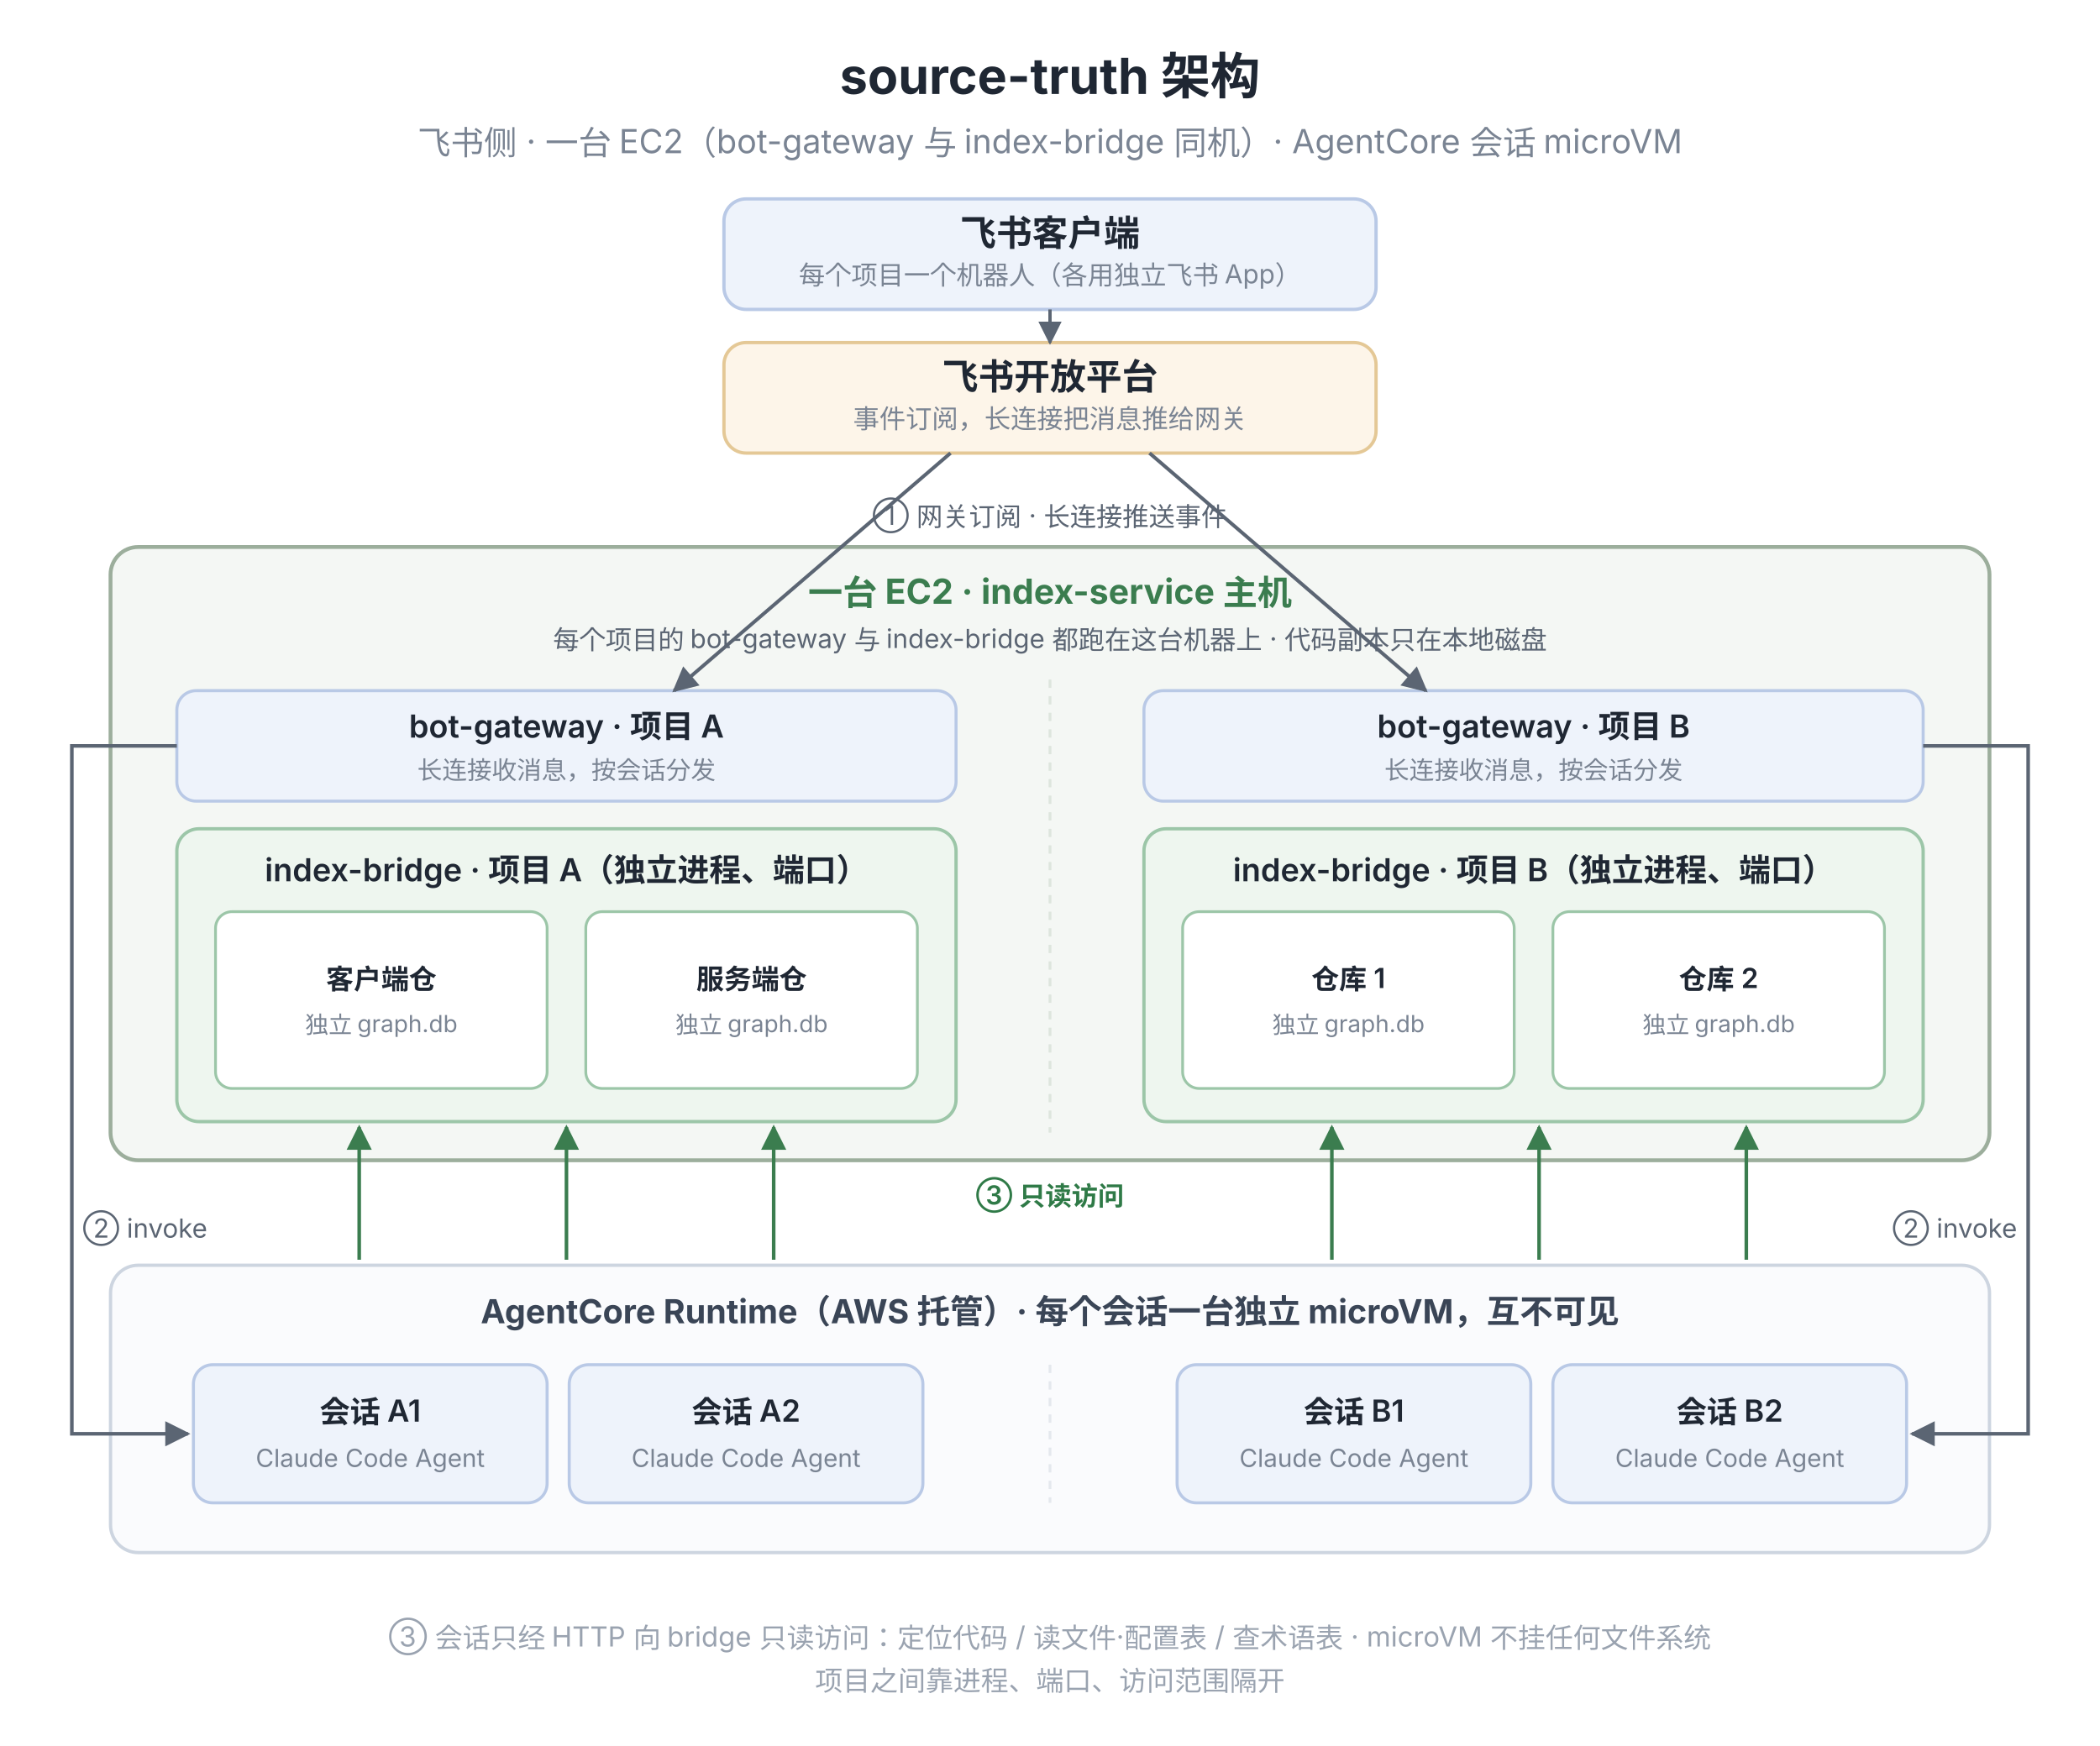
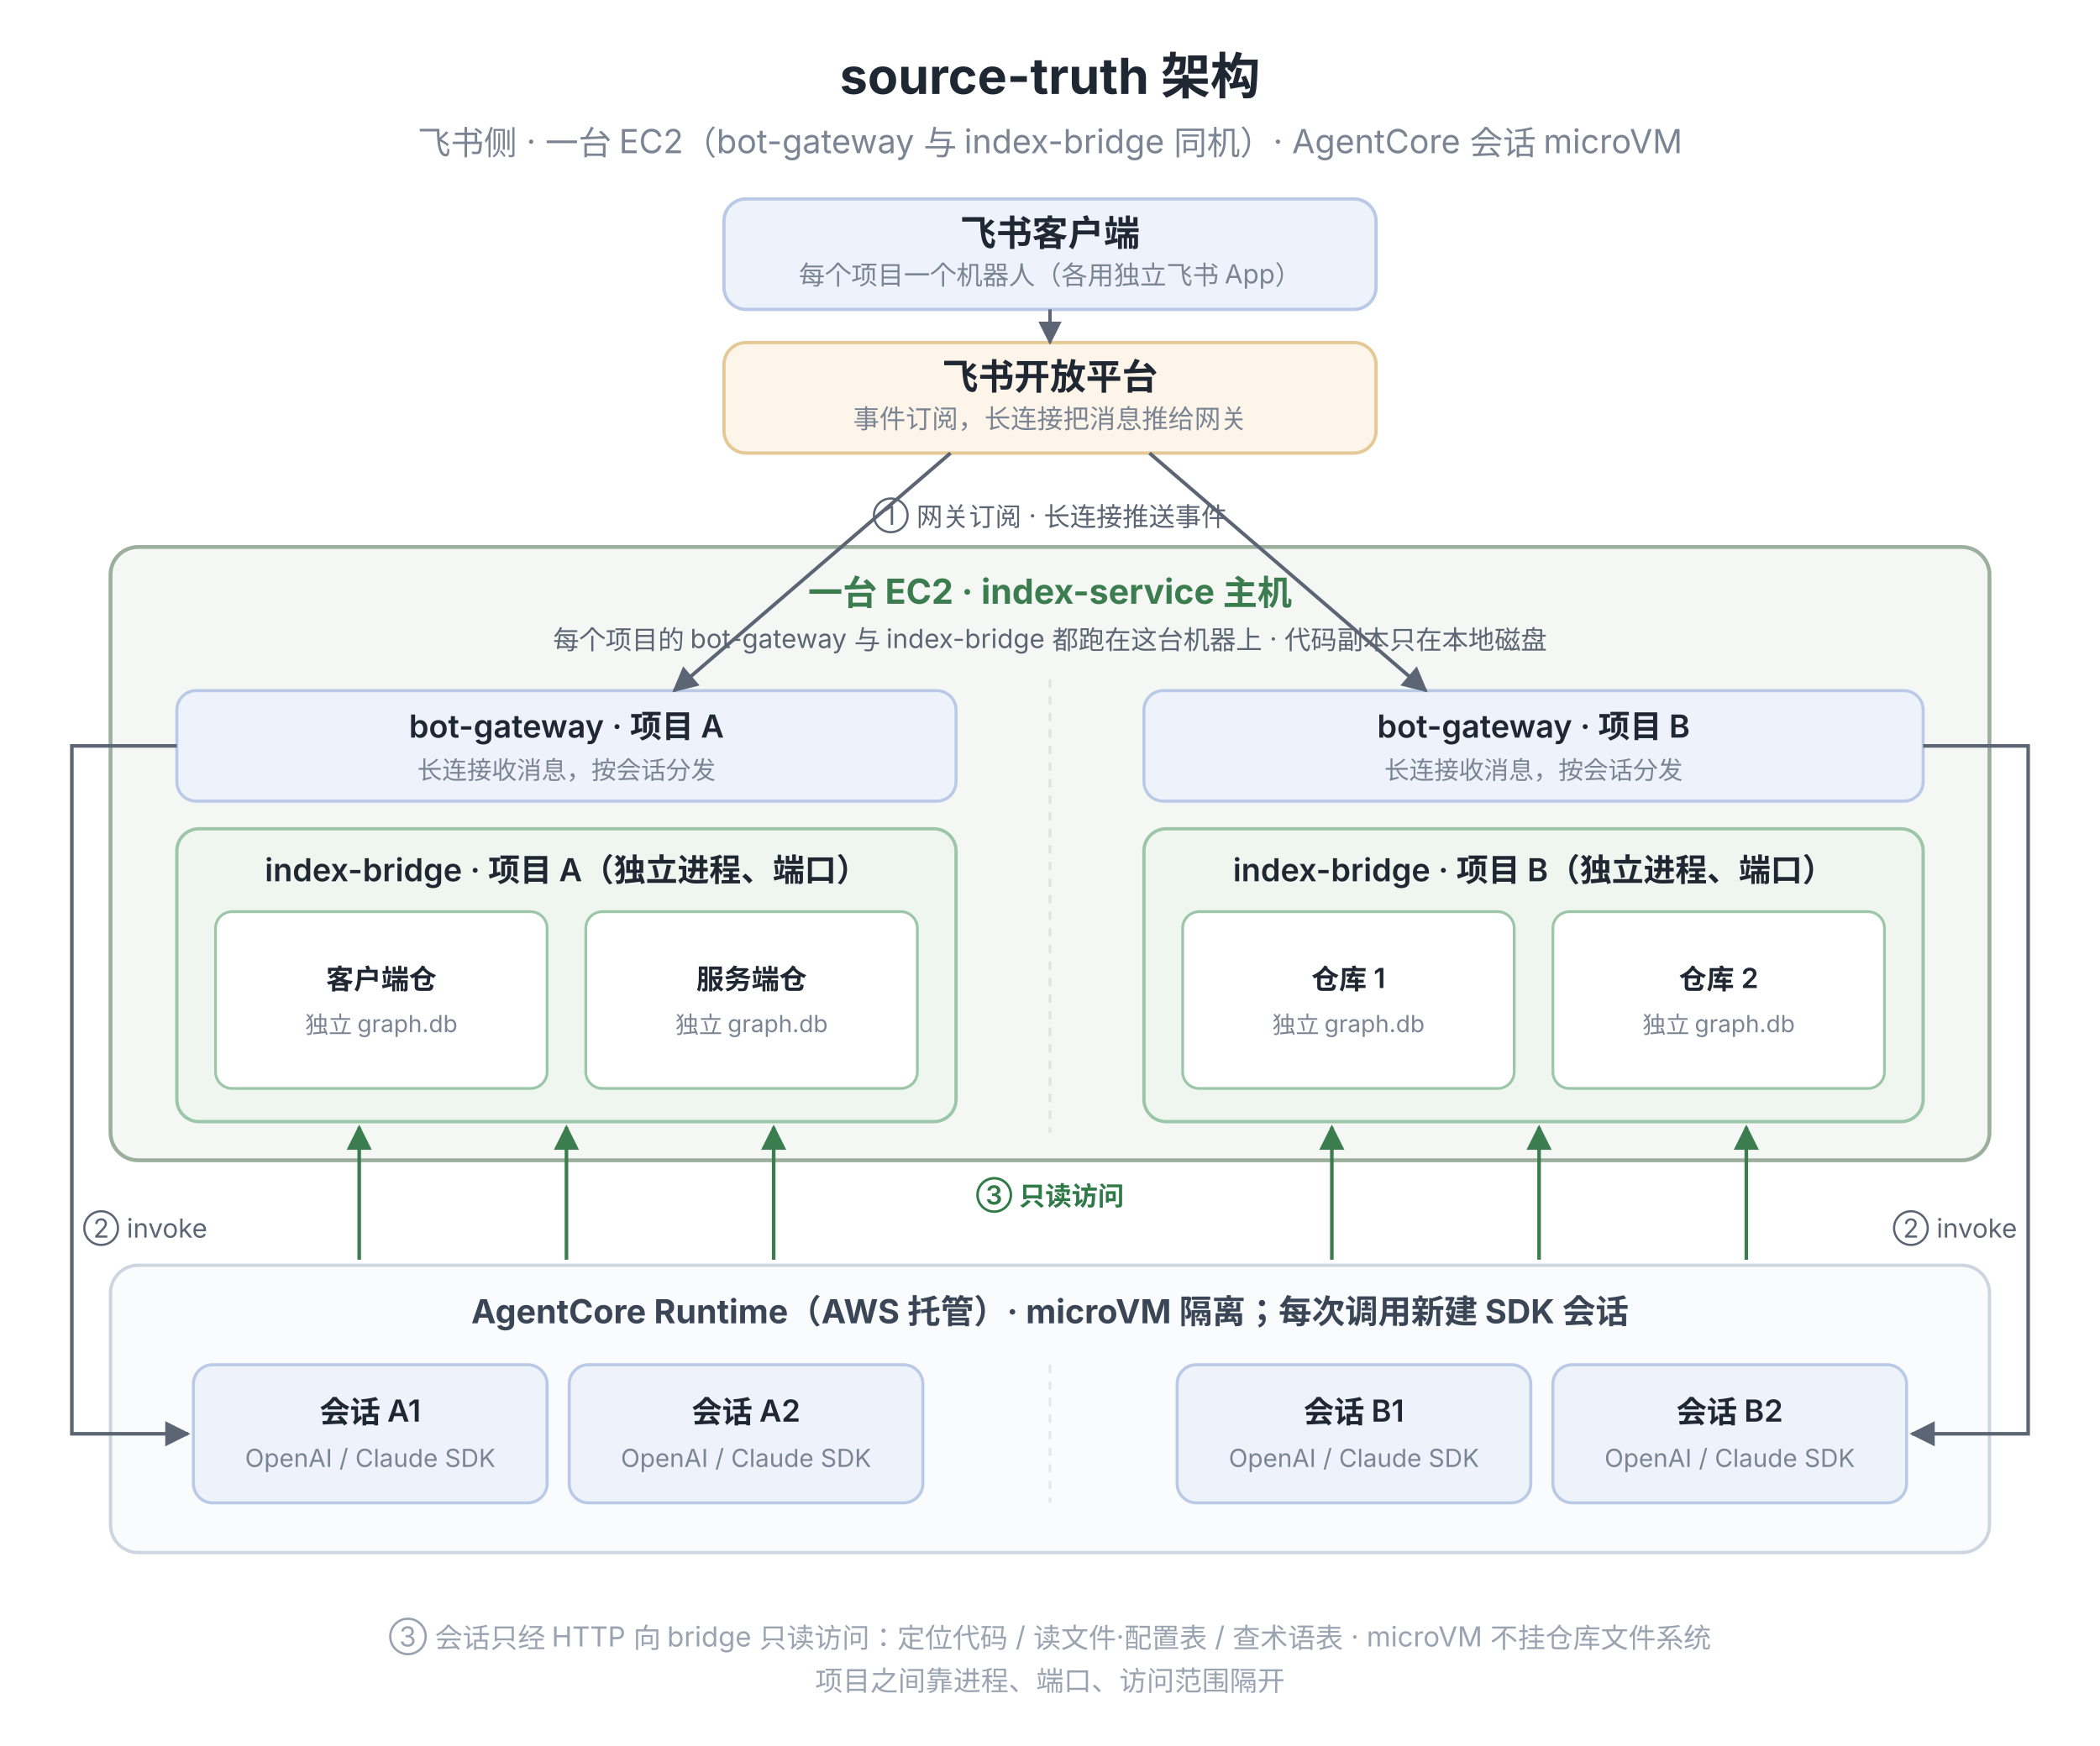
<svg xmlns="http://www.w3.org/2000/svg" width="760" height="632" viewBox="0 0 760 632" font-family="-apple-system, BlinkMacSystemFont, 'Segoe UI', 'PingFang SC', 'Microsoft YaHei', sans-serif">
  <defs>
    <marker id="arrow" viewBox="0 0 10 10" refX="9" refY="5" markerWidth="7" markerHeight="7" orient="auto-start-reverse">
      <path d="M0,0 L10,5 L0,10 z" fill="#5b6573" />
    </marker>
    <marker id="arrowgreen" viewBox="0 0 10 10" refX="9" refY="5" markerWidth="7" markerHeight="7" orient="auto-start-reverse">
      <path d="M0,0 L10,5 L0,10 z" fill="#3b7d4f" />
    </marker>
  </defs>
  <rect x="0" y="0" width="760" height="632" fill="#ffffff" />
  <text x="380" y="34" text-anchor="middle" font-size="18" font-weight="700" fill="#1f2733">source-truth 架构</text>
  <text x="380" y="56" text-anchor="middle" font-size="12" fill="#7a8493">飞书侧 · 一台 EC2（bot-gateway 与 index-bridge 同机）· AgentCore 会话 microVM</text>
  <rect x="262" y="72" width="236" height="40" rx="8" fill="#eef3fb" stroke="#b9c9e6" stroke-width="1.2" />
  <text x="380" y="89" text-anchor="middle" font-size="13" font-weight="600" fill="#1f2733">飞书客户端</text>
  <text x="380" y="103" text-anchor="middle" font-size="9.5" fill="#7a8493">每个项目一个机器人（各用独立飞书 App）</text>
  <rect x="262" y="124" width="236" height="40" rx="8" fill="#fdf5e9" stroke="#e4c896" stroke-width="1.2" />
  <text x="380" y="141" text-anchor="middle" font-size="13" font-weight="600" fill="#1f2733">飞书开放平台</text>
  <text x="380" y="155" text-anchor="middle" font-size="9.5" fill="#7a8493">事件订阅，长连接把消息推给网关</text>
  <line x1="380" y1="112" x2="380" y2="124" stroke="#5b6573" stroke-width="1.2" marker-end="url(#arrow)" />
  <rect x="40" y="198" width="680" height="222" rx="10" fill="#f4f7f4" stroke="#9cae9c" stroke-width="1.4" />
  <text x="380" y="219" text-anchor="middle" font-size="12.5" font-weight="700" fill="#3b7d4f">一台 EC2 · index-service 主机</text>
  <text x="380" y="235" text-anchor="middle" font-size="9.5" fill="#5b6573">每个项目的 bot-gateway 与 index-bridge 都跑在这台机器上 · 代码副本只在本地磁盘</text>
  <line x1="380" y1="246" x2="380" y2="410" stroke="#dde5dd" stroke-width="1" stroke-dasharray="3,3" />
  <rect x="64" y="250" width="282" height="40" rx="7" fill="#eef3fb" stroke="#b9c9e6" stroke-width="1.1" />
  <text x="205" y="267" text-anchor="middle" font-size="11.5" font-weight="600" fill="#1f2733">bot-gateway · 项目 A</text>
  <text x="205" y="282" text-anchor="middle" font-size="9" fill="#7a8493">长连接收消息，按会话分发</text>
  <rect x="414" y="250" width="282" height="40" rx="7" fill="#eef3fb" stroke="#b9c9e6" stroke-width="1.1" />
  <text x="555" y="267" text-anchor="middle" font-size="11.5" font-weight="600" fill="#1f2733">bot-gateway · 项目 B</text>
  <text x="555" y="282" text-anchor="middle" font-size="9" fill="#7a8493">长连接收消息，按会话分发</text>
  <rect x="64" y="300" width="282" height="106" rx="8" fill="#eef6ef" stroke="#9cc6a8" stroke-width="1.2" />
  <text x="205" y="319" text-anchor="middle" font-size="11.5" font-weight="600" fill="#1f2733">index-bridge · 项目 A（独立进程、端口）</text>
  <rect x="78" y="330" width="120" height="64" rx="6" fill="#ffffff" stroke="#9cc6a8" stroke-width="1" />
  <text x="138" y="358" text-anchor="middle" font-size="10" font-weight="600" fill="#1f2733">客户端仓</text>
  <text x="138" y="374" text-anchor="middle" font-size="8.5" fill="#7a8493">独立 graph.db</text>
  <rect x="212" y="330" width="120" height="64" rx="6" fill="#ffffff" stroke="#9cc6a8" stroke-width="1" />
  <text x="272" y="358" text-anchor="middle" font-size="10" font-weight="600" fill="#1f2733">服务端仓</text>
  <text x="272" y="374" text-anchor="middle" font-size="8.5" fill="#7a8493">独立 graph.db</text>
  <rect x="414" y="300" width="282" height="106" rx="8" fill="#eef6ef" stroke="#9cc6a8" stroke-width="1.2" />
  <text x="555" y="319" text-anchor="middle" font-size="11.5" font-weight="600" fill="#1f2733">index-bridge · 项目 B（独立进程、端口）</text>
  <rect x="428" y="330" width="120" height="64" rx="6" fill="#ffffff" stroke="#9cc6a8" stroke-width="1" />
  <text x="488" y="358" text-anchor="middle" font-size="10" font-weight="600" fill="#1f2733">仓库 1</text>
  <text x="488" y="374" text-anchor="middle" font-size="8.5" fill="#7a8493">独立 graph.db</text>
  <rect x="562" y="330" width="120" height="64" rx="6" fill="#ffffff" stroke="#9cc6a8" stroke-width="1" />
  <text x="622" y="358" text-anchor="middle" font-size="10" font-weight="600" fill="#1f2733">仓库 2</text>
  <text x="622" y="374" text-anchor="middle" font-size="8.5" fill="#7a8493">独立 graph.db</text>
  <rect x="40" y="458" width="680" height="104" rx="10" fill="#fafbfd" stroke="#cdd5e0" stroke-width="1.2" />
-   <text x="380" y="479" text-anchor="middle" font-size="12" font-weight="700" fill="#3a4556">AgentCore Runtime（AWS 托管）· 每个会话一台独立 microVM，互不可见</text>
+   <text x="380" y="479" text-anchor="middle" font-size="12" font-weight="700" fill="#3a4556">AgentCore Runtime（AWS 托管）· microVM 隔离；每次调用新建 SDK 会话</text>
  <rect x="70" y="494" width="128" height="50" rx="7" fill="#eef3fb" stroke="#b9c9e6" stroke-width="1.1" />
  <text x="134" y="515" text-anchor="middle" font-size="11" font-weight="600" fill="#1f2733">会话 A1</text>
-   <text x="134" y="531" text-anchor="middle" font-size="9" fill="#7a8493">Claude Code Agent</text>
+   <text x="134" y="531" text-anchor="middle" font-size="9" fill="#7a8493">OpenAI / Claude SDK</text>
  <rect x="206" y="494" width="128" height="50" rx="7" fill="#eef3fb" stroke="#b9c9e6" stroke-width="1.1" />
  <text x="270" y="515" text-anchor="middle" font-size="11" font-weight="600" fill="#1f2733">会话 A2</text>
-   <text x="270" y="531" text-anchor="middle" font-size="9" fill="#7a8493">Claude Code Agent</text>
+   <text x="270" y="531" text-anchor="middle" font-size="9" fill="#7a8493">OpenAI / Claude SDK</text>
  <rect x="426" y="494" width="128" height="50" rx="7" fill="#eef3fb" stroke="#b9c9e6" stroke-width="1.1" />
  <text x="490" y="515" text-anchor="middle" font-size="11" font-weight="600" fill="#1f2733">会话 B1</text>
-   <text x="490" y="531" text-anchor="middle" font-size="9" fill="#7a8493">Claude Code Agent</text>
+   <text x="490" y="531" text-anchor="middle" font-size="9" fill="#7a8493">OpenAI / Claude SDK</text>
  <rect x="562" y="494" width="128" height="50" rx="7" fill="#eef3fb" stroke="#b9c9e6" stroke-width="1.1" />
  <text x="626" y="515" text-anchor="middle" font-size="11" font-weight="600" fill="#1f2733">会话 B2</text>
-   <text x="626" y="531" text-anchor="middle" font-size="9" fill="#7a8493">Claude Code Agent</text>
+   <text x="626" y="531" text-anchor="middle" font-size="9" fill="#7a8493">OpenAI / Claude SDK</text>
  <line x1="380" y1="494" x2="380" y2="544" stroke="#e4e8ee" stroke-width="1" stroke-dasharray="3,3" />
  <line x1="344" y1="164" x2="244" y2="250" stroke="#5b6573" stroke-width="1.3" marker-end="url(#arrow)" />
  <line x1="416" y1="164" x2="516" y2="250" stroke="#5b6573" stroke-width="1.3" marker-end="url(#arrow)" />
  <text x="380" y="190" text-anchor="middle" font-size="9.5" fill="#5b6573">① 网关订阅 · 长连接推送事件</text>
  <path d="M64 270 H26 V519 H68" fill="none" stroke="#5b6573" stroke-width="1.3" marker-end="url(#arrow)" />
  <text x="30" y="448" font-size="9.5" fill="#5b6573">② invoke</text>
  <path d="M696 270 H734 V519 H692" fill="none" stroke="#5b6573" stroke-width="1.3" marker-end="url(#arrow)" />
  <text x="730" y="448" text-anchor="end" font-size="9.5" fill="#5b6573">② invoke</text>
  <line x1="130" y1="456" x2="130" y2="408" stroke="#3b7d4f" stroke-width="1.3" marker-end="url(#arrowgreen)" />
  <line x1="205" y1="456" x2="205" y2="408" stroke="#3b7d4f" stroke-width="1.3" marker-end="url(#arrowgreen)" />
  <line x1="280" y1="456" x2="280" y2="408" stroke="#3b7d4f" stroke-width="1.3" marker-end="url(#arrowgreen)" />
  <line x1="482" y1="456" x2="482" y2="408" stroke="#3b7d4f" stroke-width="1.3" marker-end="url(#arrowgreen)" />
  <line x1="557" y1="456" x2="557" y2="408" stroke="#3b7d4f" stroke-width="1.3" marker-end="url(#arrowgreen)" />
  <line x1="632" y1="456" x2="632" y2="408" stroke="#3b7d4f" stroke-width="1.3" marker-end="url(#arrowgreen)" />
  <text x="380" y="436" text-anchor="middle" font-size="9.5" fill="#2f7a47" font-weight="600">③ 只读访问</text>
-   <text x="380" y="596" text-anchor="middle" font-size="10" fill="#9aa3b0">③ 会话只经 HTTP 向 bridge 只读访问：定位代码 / 读文件·配置表 / 查术语表 · microVM 不挂任何文件系统</text>
+   <text x="380" y="596" text-anchor="middle" font-size="10" fill="#9aa3b0">③ 会话只经 HTTP 向 bridge 只读访问：定位代码 / 读文件·配置表 / 查术语表 · microVM 不挂仓库文件系统</text>
  <text x="380" y="612" text-anchor="middle" font-size="10" fill="#9aa3b0">项目之间靠进程、端口、访问范围隔开</text>
</svg>
